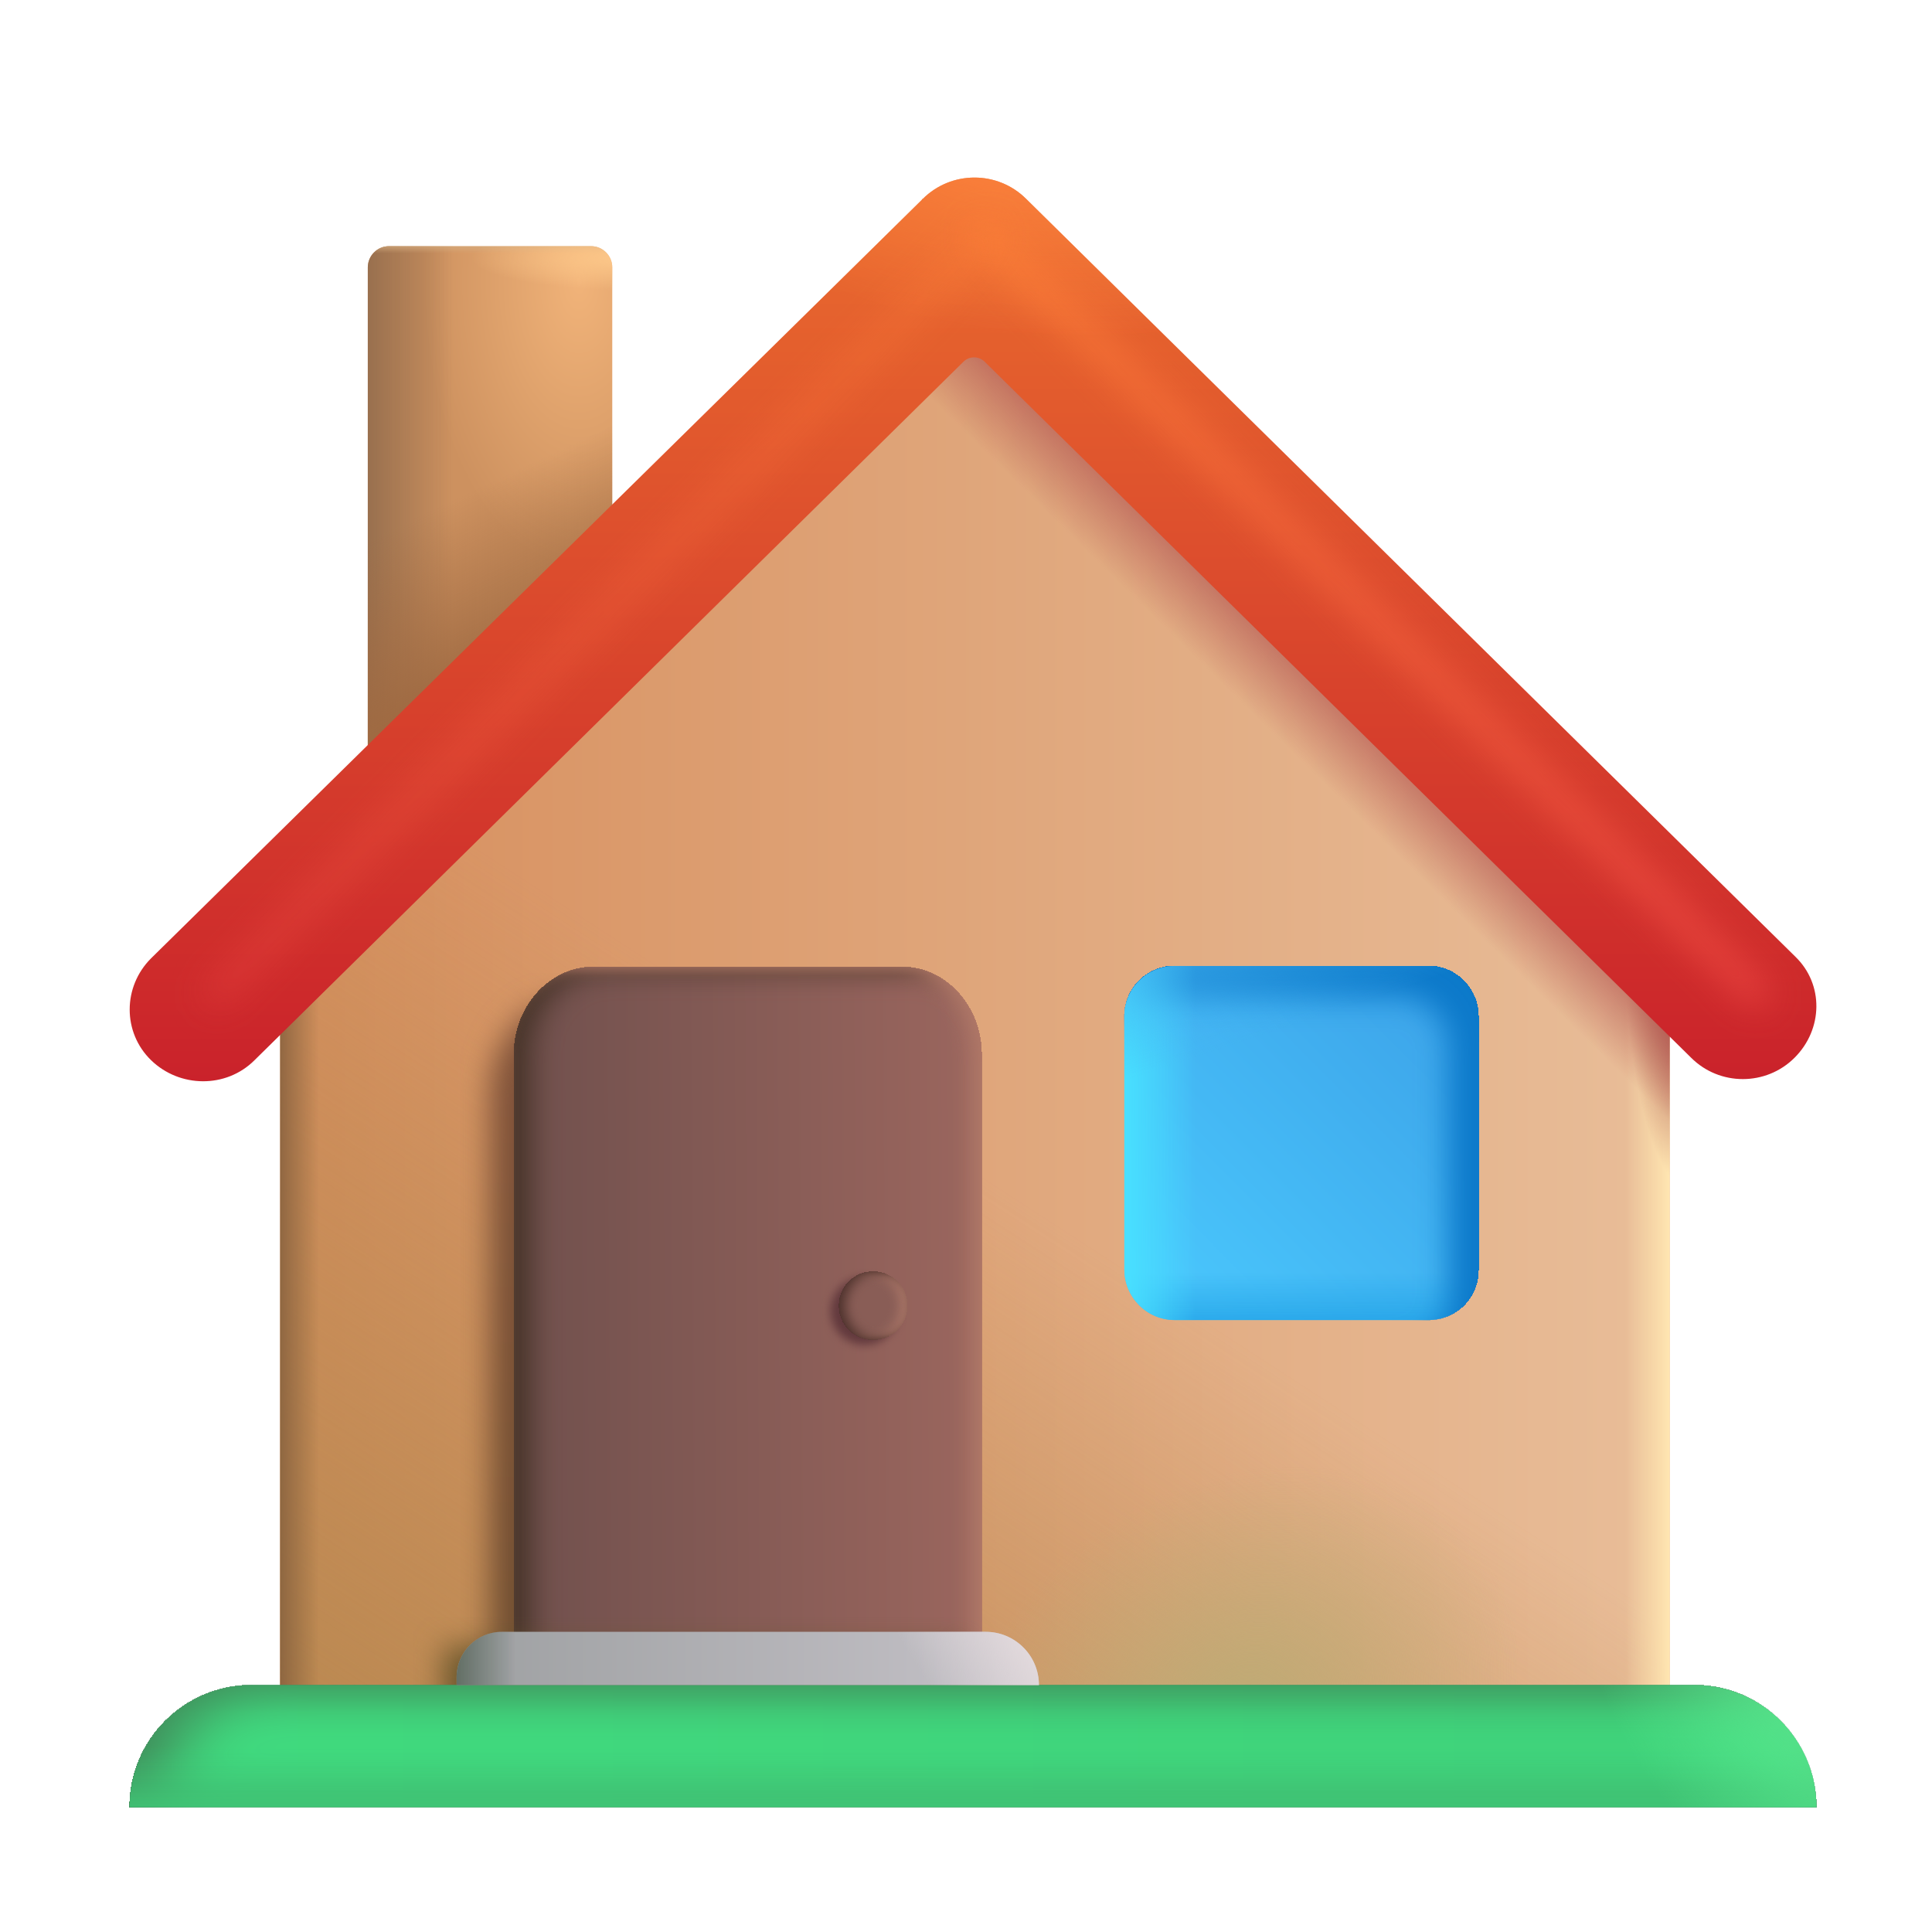
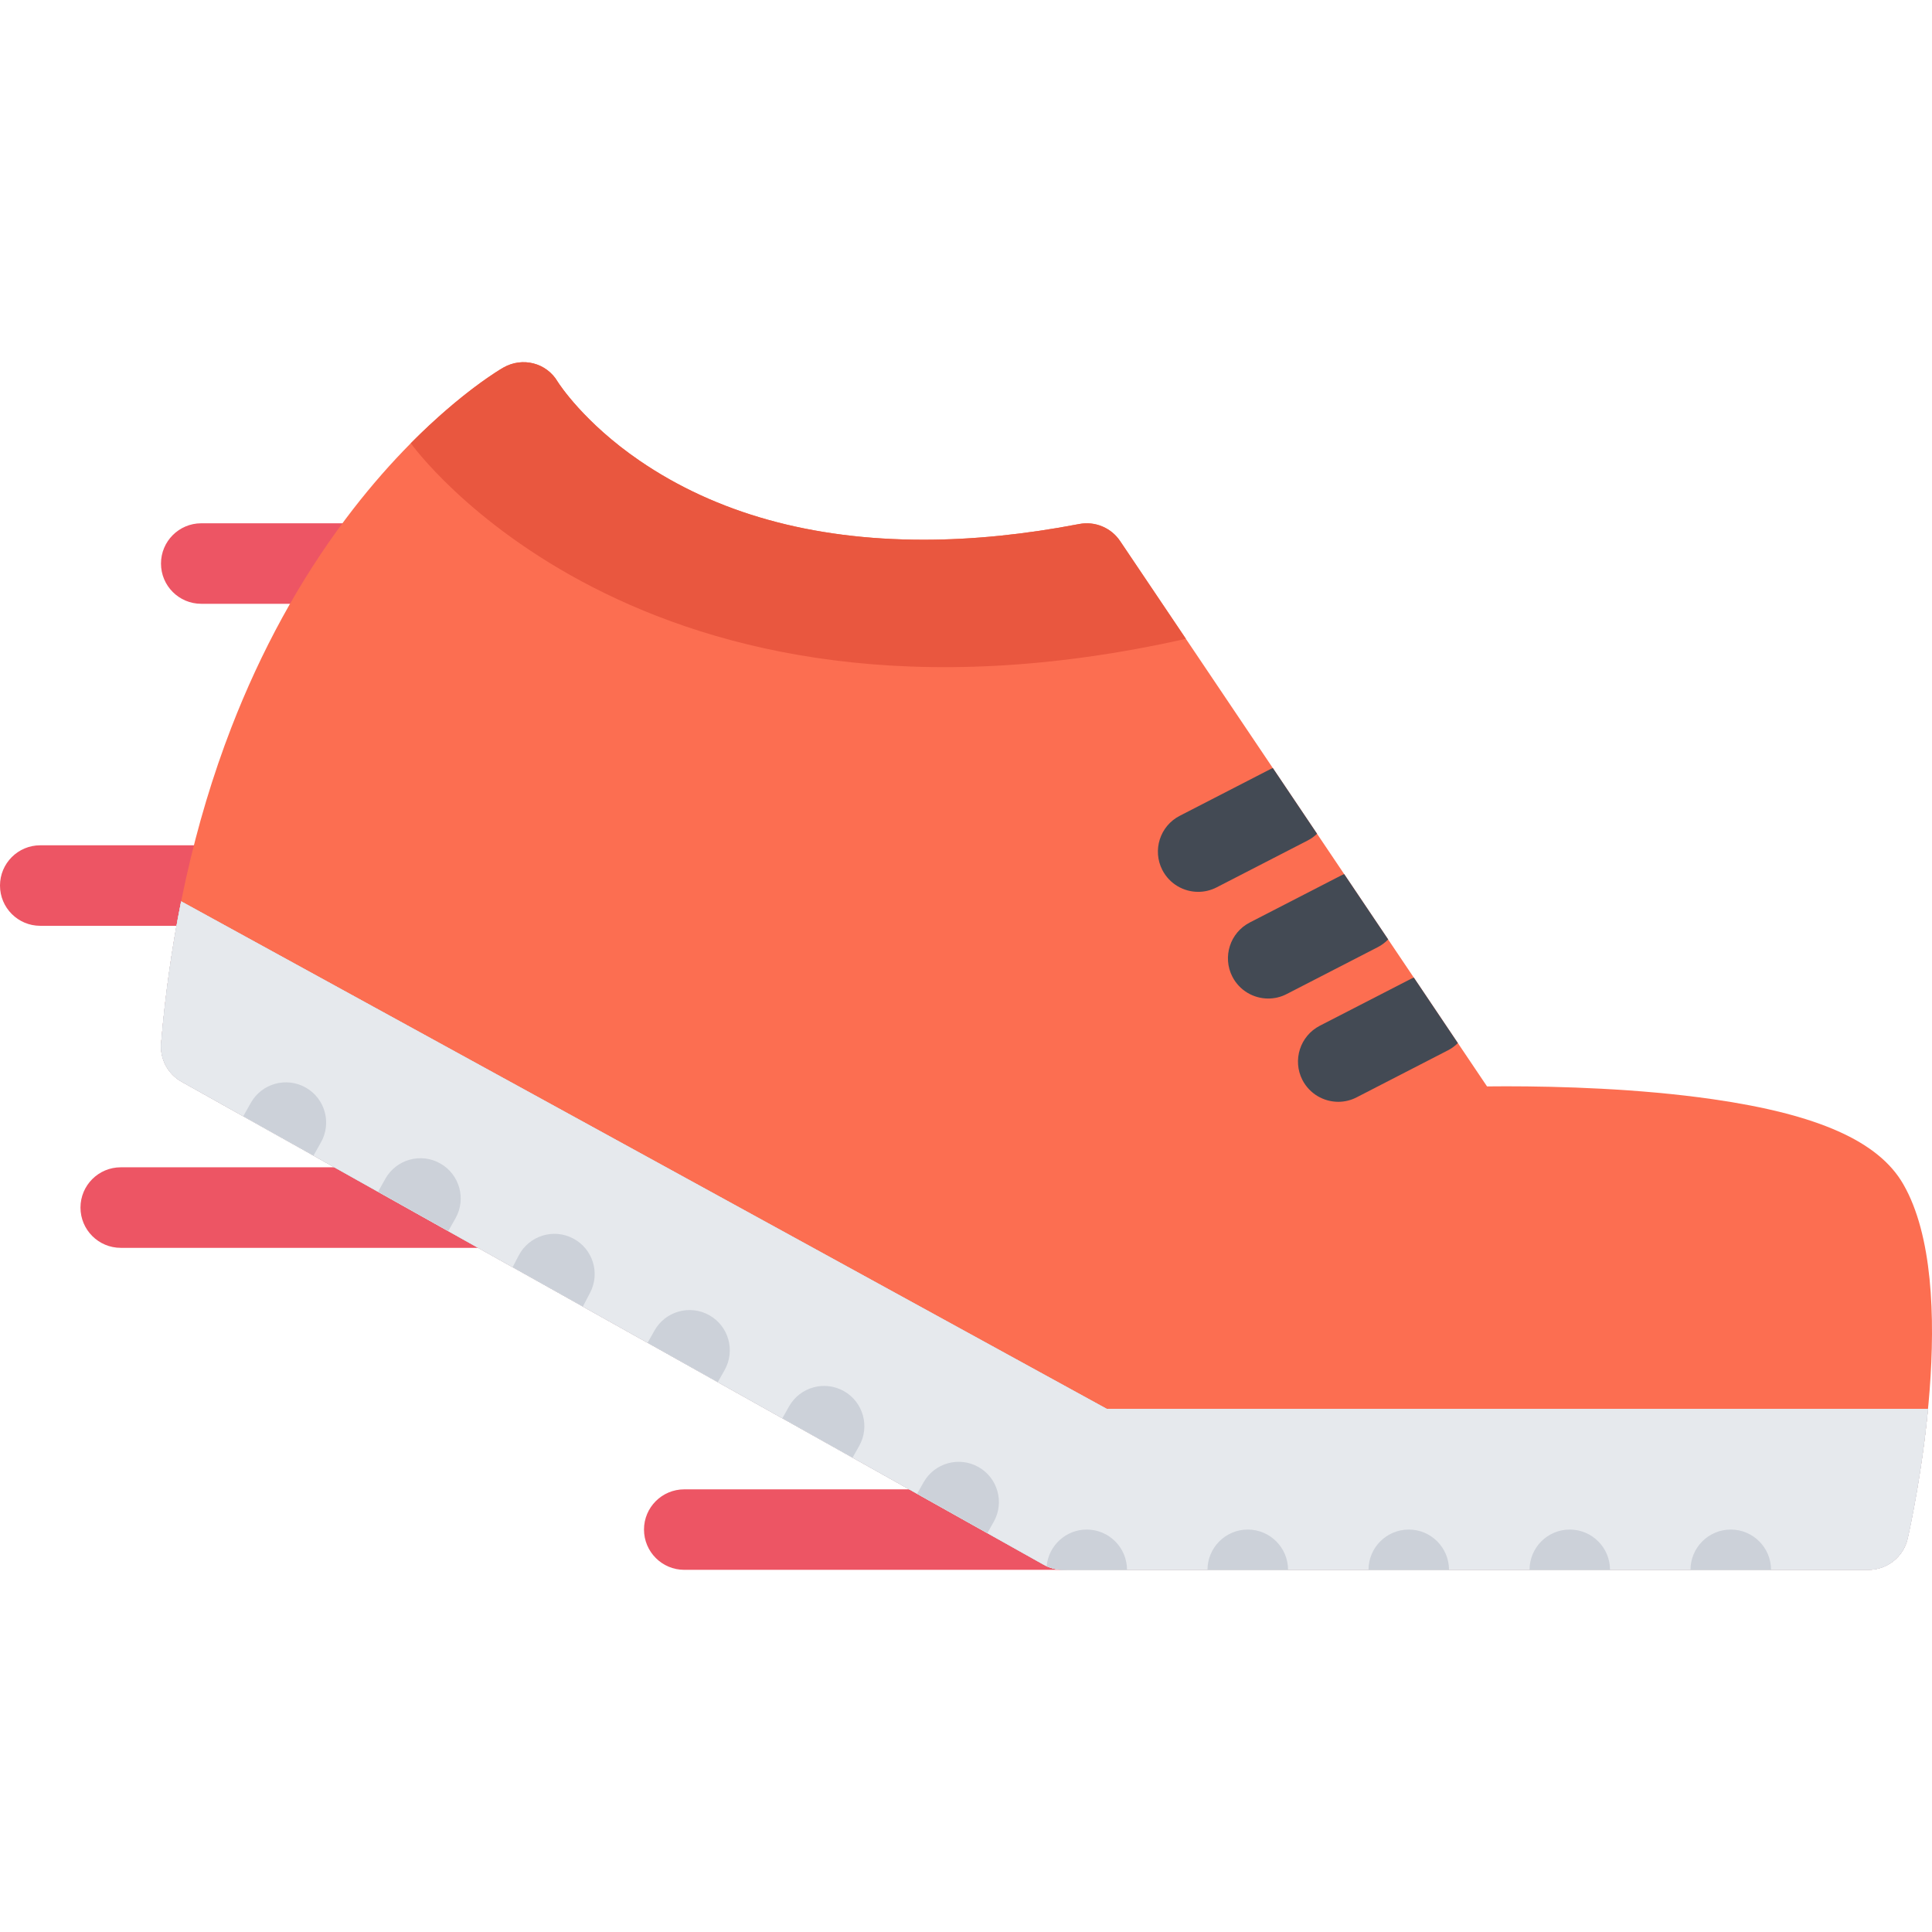
- <svg xmlns="http://www.w3.org/2000/svg" xmlns:xlink="http://www.w3.org/1999/xlink" fill="none" height="32" viewBox="0 0 32 32" width="32">
-   <filter id="a" color-interpolation-filters="sRGB" filterUnits="userSpaceOnUse" height="13.534" width="7.943" x="7.623" y="16.125">
-     <feFlood flood-opacity="0" result="BackgroundImageFix" />
-     <feBlend in="SourceGraphic" in2="BackgroundImageFix" mode="normal" result="shape" />
-     <feGaussianBlur result="effect1_foregroundBlur_18_6002" stdDeviation=".25" />
-   </filter>
-   <filter id="b" color-interpolation-filters="sRGB" filterUnits="userSpaceOnUse" height="6.364" width="6.364" x="18.123" y="16">
-     <feFlood flood-opacity="0" result="BackgroundImageFix" />
-     <feBlend in="SourceGraphic" in2="BackgroundImageFix" mode="normal" result="shape" />
-     <feColorMatrix in="SourceAlpha" result="hardAlpha" type="matrix" values="0 0 0 0 0 0 0 0 0 0 0 0 0 0 0 0 0 0 127 0" />
-     <feOffset dx="-.5" dy=".5" />
-     <feGaussianBlur stdDeviation=".25" />
-     <feComposite in2="hardAlpha" k2="-1" k3="1" operator="arithmetic" />
-     <feColorMatrix type="matrix" values="0 0 0 0 0.047 0 0 0 0 0.475 0 0 0 0 0.792 0 0 0 1 0" />
-     <feBlend in2="shape" mode="normal" result="effect1_innerShadow_18_6002" />
-   </filter>
-   <filter id="c" color-interpolation-filters="sRGB" filterUnits="userSpaceOnUse" height="11.882" width="8.193" x="8.314" y="16.016">
-     <feFlood flood-opacity="0" result="BackgroundImageFix" />
-     <feBlend in="SourceGraphic" in2="BackgroundImageFix" mode="normal" result="shape" />
-     <feColorMatrix in="SourceAlpha" result="hardAlpha" type="matrix" values="0 0 0 0 0 0 0 0 0 0 0 0 0 0 0 0 0 0 127 0" />
-     <feOffset dx=".25" />
-     <feGaussianBlur stdDeviation=".25" />
-     <feComposite in2="hardAlpha" k2="-1" k3="1" operator="arithmetic" />
-     <feColorMatrix type="matrix" values="0 0 0 0 0.255 0 0 0 0 0.188 0 0 0 0 0.141 0 0 0 1 0" />
-     <feBlend in2="shape" mode="normal" result="effect1_innerShadow_18_6002" />
-     <feColorMatrix in="SourceAlpha" result="hardAlpha" type="matrix" values="0 0 0 0 0 0 0 0 0 0 0 0 0 0 0 0 0 0 127 0" />
-     <feOffset dx="-.2" />
-     <feGaussianBlur stdDeviation=".15" />
-     <feComposite in2="hardAlpha" k2="-1" k3="1" operator="arithmetic" />
-     <feColorMatrix type="matrix" values="0 0 0 0 0.694 0 0 0 0 0.471 0 0 0 0 0.408 0 0 0 1 0" />
-     <feBlend in2="effect1_innerShadow_18_6002" mode="normal" result="effect2_innerShadow_18_6002" />
-   </filter>
-   <filter id="d" color-interpolation-filters="sRGB" filterUnits="userSpaceOnUse" height="1.415" width="1.415" x="13.61" y="21.008">
-     <feFlood flood-opacity="0" result="BackgroundImageFix" />
-     <feBlend in="SourceGraphic" in2="BackgroundImageFix" mode="normal" result="shape" />
-     <feGaussianBlur result="effect1_foregroundBlur_18_6002" stdDeviation=".075" />
-   </filter>
-   <filter id="e" color-interpolation-filters="sRGB" filterUnits="userSpaceOnUse" height="1.126" width="1.326" x="13.799" y="21.062">
-     <feFlood flood-opacity="0" result="BackgroundImageFix" />
-     <feBlend in="SourceGraphic" in2="BackgroundImageFix" mode="normal" result="shape" />
-     <feColorMatrix in="SourceAlpha" result="hardAlpha" type="matrix" values="0 0 0 0 0 0 0 0 0 0 0 0 0 0 0 0 0 0 127 0" />
-     <feOffset dx="-.1" />
-     <feGaussianBlur stdDeviation=".1" />
-     <feComposite in2="hardAlpha" k2="-1" k3="1" operator="arithmetic" />
-     <feColorMatrix type="matrix" values="0 0 0 0 0.694 0 0 0 0 0.482 0 0 0 0 0.42 0 0 0 1 0" />
-     <feBlend in2="shape" mode="normal" result="effect1_innerShadow_18_6002" />
-     <feColorMatrix in="SourceAlpha" result="hardAlpha" type="matrix" values="0 0 0 0 0 0 0 0 0 0 0 0 0 0 0 0 0 0 127 0" />
-     <feOffset dx=".1" />
-     <feGaussianBlur stdDeviation=".1" />
-     <feComposite in2="hardAlpha" k2="-1" k3="1" operator="arithmetic" />
-     <feColorMatrix type="matrix" values="0 0 0 0 0.29 0 0 0 0 0.184 0 0 0 0 0.165 0 0 0 1 0" />
-     <feBlend in2="effect1_innerShadow_18_6002" mode="normal" result="effect2_innerShadow_18_6002" />
-   </filter>
-   <filter id="f" color-interpolation-filters="sRGB" filterUnits="userSpaceOnUse" height="2.132" width="9.642" x="6.858" y="26.778">
-     <feFlood flood-opacity="0" result="BackgroundImageFix" />
-     <feBlend in="SourceGraphic" in2="BackgroundImageFix" mode="normal" result="shape" />
-     <feGaussianBlur result="effect1_foregroundBlur_18_6002" stdDeviation=".25" />
-   </filter>
-   <filter id="g" color-interpolation-filters="sRGB" filterUnits="userSpaceOnUse" height="2.022" width="28.438" x="2.148" y="27.91">
-     <feFlood flood-opacity="0" result="BackgroundImageFix" />
-     <feBlend in="SourceGraphic" in2="BackgroundImageFix" mode="normal" result="shape" />
-     <feColorMatrix in="SourceAlpha" result="hardAlpha" type="matrix" values="0 0 0 0 0 0 0 0 0 0 0 0 0 0 0 0 0 0 127 0" />
-     <feOffset dx=".5" />
-     <feGaussianBlur stdDeviation=".5" />
-     <feComposite in2="hardAlpha" k2="-1" k3="1" operator="arithmetic" />
-     <feColorMatrix type="matrix" values="0 0 0 0 0.251 0 0 0 0 0.545 0 0 0 0 0.353 0 0 0 1 0" />
-     <feBlend in2="shape" mode="normal" result="effect1_innerShadow_18_6002" />
-   </filter>
-   <filter id="h" color-interpolation-filters="sRGB" filterUnits="userSpaceOnUse" height="14.08" width="14.276" x="15.588" y="3.147">
-     <feFlood flood-opacity="0" result="BackgroundImageFix" />
-     <feBlend in="SourceGraphic" in2="BackgroundImageFix" mode="normal" result="shape" />
-     <feGaussianBlur result="effect1_foregroundBlur_18_6002" stdDeviation=".3" />
-   </filter>
-   <filter id="i" color-interpolation-filters="sRGB" filterUnits="userSpaceOnUse" height="14.08" width="14.276" x="2.812" y="3.147">
-     <feFlood flood-opacity="0" result="BackgroundImageFix" />
-     <feBlend in="SourceGraphic" in2="BackgroundImageFix" mode="normal" result="shape" />
-     <feGaussianBlur result="effect1_foregroundBlur_18_6002" stdDeviation=".3" />
-   </filter>
-   <radialGradient id="j" cx="0" cy="0" gradientTransform="matrix(0 4.73002 -2.5818 0 9.59305 4.67442)" gradientUnits="userSpaceOnUse" r="1">
-     <stop offset="0" stop-color="#f1b379" />
-     <stop offset="1" stop-color="#cd915f" />
-   </radialGradient>
-   <linearGradient id="k" gradientUnits="userSpaceOnUse" x1="5.812" x2="7.506" y1="8.193" y2="8.193">
-     <stop offset="0" stop-color="#8e694b" />
-     <stop offset="1" stop-color="#8e694b" stop-opacity="0" />
-   </linearGradient>
-   <linearGradient id="l" gradientUnits="userSpaceOnUse" x1="9.625" x2="8.367" y1="10.562" y2="7.882">
-     <stop offset="0" stop-color="#9f6a42" />
-     <stop offset="1" stop-color="#9f6a42" stop-opacity="0" />
-   </linearGradient>
-   <linearGradient id="m" gradientUnits="userSpaceOnUse" x1="8.116" x2="8.116" y1="4.02" y2="4.194">
-     <stop offset="0" stop-color="#d5ad80" />
-     <stop offset="1" stop-color="#d5ad80" stop-opacity="0" />
-   </linearGradient>
-   <radialGradient id="n" cx="0" cy="0" gradientTransform="matrix(-2.80503 0 0 -.548434 10.6154 4.26905)" gradientUnits="userSpaceOnUse" r="1">
-     <stop offset="0" stop-color="#ffcb8c" />
-     <stop offset="1" stop-color="#ffcb8c" stop-opacity="0" />
-   </radialGradient>
-   <linearGradient id="o" gradientUnits="userSpaceOnUse" x1="5.478" x2="27.021" y1="20.777" y2="20.777">
-     <stop offset="0" stop-color="#d7905f" />
-     <stop offset="1" stop-color="#e8bc97" />
-   </linearGradient>
-   <linearGradient id="p" gradientUnits="userSpaceOnUse" x1="6.083" x2="13.791" y1="29.721" y2="17.855">
-     <stop offset="0" stop-color="#ba8951" />
-     <stop offset="1" stop-color="#ba8951" stop-opacity="0" />
-   </linearGradient>
-   <radialGradient id="q" cx="0" cy="0" gradientTransform="matrix(-1.849181 -3.363092 4.220928 -2.320859 20.5636 28.3793)" gradientUnits="userSpaceOnUse" r="1">
-     <stop offset="0" stop-color="#beab75" />
-     <stop offset="1" stop-color="#beab75" stop-opacity="0" />
-   </radialGradient>
-   <linearGradient id="r" gradientUnits="userSpaceOnUse" x1="27.656" x2="26.917" y1="24.076" y2="24.076">
-     <stop offset="0" stop-color="#ffe6b1" />
-     <stop offset="1" stop-color="#ffe6b1" stop-opacity="0" />
-   </linearGradient>
-   <radialGradient id="s" cx="0" cy="0" gradientTransform="matrix(0 4.71709 -1.06597 0 27.9282 14.916)" gradientUnits="userSpaceOnUse" r="1">
-     <stop offset=".35" stop-color="#9e413e" />
-     <stop offset="1" stop-color="#9e413e" stop-opacity="0" />
-   </radialGradient>
-   <linearGradient id="t" gradientUnits="userSpaceOnUse" x1="20.226" x2="19.077" y1="9.005" y2="10.18">
-     <stop offset="0" stop-color="#b55852" />
-     <stop offset="1" stop-color="#b55852" stop-opacity="0" />
-   </linearGradient>
-   <linearGradient id="u" gradientUnits="userSpaceOnUse" x1="4.499" x2="5.285" y1="26.385" y2="26.385">
-     <stop offset="0" stop-color="#845f3d" />
-     <stop offset="1" stop-color="#845f3d" stop-opacity="0" />
-   </linearGradient>
-   <linearGradient id="v" gradientUnits="userSpaceOnUse" x1="11.595" x2="11.595" y1="16.625" y2="29.159">
-     <stop offset="0" stop-color="#805139" />
-     <stop offset="1" stop-color="#6d4d2f" />
-   </linearGradient>
-   <linearGradient id="w" gradientUnits="userSpaceOnUse" x1="18.623" x2="24.951" y1="22.308" y2="16">
-     <stop offset="0" stop-color="#4cccff" />
-     <stop offset="1" stop-color="#3a9ee6" />
-   </linearGradient>
-   <linearGradient id="x" gradientUnits="userSpaceOnUse" x1="21.555" x2="21.555" y1="22.232" y2="21.078">
-     <stop offset="0" stop-color="#1e9fe4" />
-     <stop offset="1" stop-color="#1e9fe4" stop-opacity="0" />
-   </linearGradient>
-   <linearGradient id="y" gradientUnits="userSpaceOnUse" x1="18.623" x2="19.801" y1="20.374" y2="20.374">
-     <stop offset="0" stop-color="#48e0ff" />
-     <stop offset="1" stop-color="#48e0ff" stop-opacity="0" />
-   </linearGradient>
-   <linearGradient id="z" gradientUnits="userSpaceOnUse" x1="19.51" x2="20.299" y1="14.974" y2="17.341">
-     <stop offset="0" stop-color="#43b3f2" />
-     <stop offset="1" stop-color="#43b3f2" stop-opacity="0" />
-   </linearGradient>
-   <linearGradient id="A" gradientUnits="userSpaceOnUse" x1="8.514" x2="16.257" y1="23.468" y2="23.423">
-     <stop offset="0" stop-color="#70504d" />
-     <stop offset="1" stop-color="#9b665e" />
-   </linearGradient>
-   <linearGradient id="B" gradientUnits="userSpaceOnUse" x1="16.117" x2="16.117" y1="2.941" y2="17.91">
-     <stop offset="0" stop-color="#ea6d2e" />
-     <stop offset="1" stop-color="#ca222b" />
-   </linearGradient>
-   <radialGradient id="C" cx="0" cy="0" gradientTransform="matrix(-.4597524 3.575856 -6.673746 -.8580522 16.9565 1.93029)" gradientUnits="userSpaceOnUse" r="1">
-     <stop offset="0" stop-color="#ff853f" />
-     <stop offset="1" stop-color="#ff853f" stop-opacity="0" />
-   </radialGradient>
-   <linearGradient id="D" gradientUnits="userSpaceOnUse" x1="29.312" x2="1.438" y1="29.932" y2="29.932">
-     <stop offset="0" stop-color="#3fd47b" />
-     <stop offset="1" stop-color="#40dc7f" />
-   </linearGradient>
-   <linearGradient id="E" gradientUnits="userSpaceOnUse" x1="16.117" x2="16.117" y1="30.468" y2="28.921">
-     <stop offset=".107" stop-color="#3fd17b" />
-     <stop offset="1" stop-color="#3fd17b" stop-opacity="0" />
-   </linearGradient>
-   <radialGradient id="F" cx="0" cy="0" gradientTransform="matrix(-2.815714 1.818292 -2.981555 -4.617082 30.0858 27.6187)" gradientUnits="userSpaceOnUse" r="1">
-     <stop offset="0" stop-color="#5cee92" />
-     <stop offset="1" stop-color="#5cee92" stop-opacity="0" />
-   </radialGradient>
-   <linearGradient id="G" gradientUnits="userSpaceOnUse" x1="7.823" x2="16.856" y1="27.91" y2="27.91">
-     <stop offset="0" stop-color="#9fa1a3" />
-     <stop offset="1" stop-color="#c4c1c7" />
-   </linearGradient>
-   <linearGradient id="H" gradientUnits="userSpaceOnUse" x1="7.401" x2="8.551" y1="27.91" y2="27.91">
-     <stop offset="0" stop-color="#59675c" />
-     <stop offset="1" stop-color="#59675c" stop-opacity="0" />
-   </linearGradient>
-   <linearGradient id="I" gradientUnits="userSpaceOnUse" x1="17.208" x2="15.696" y1="27.469" y2="28.409">
-     <stop offset="0" stop-color="#e3dadd" />
-     <stop offset="1" stop-color="#e3dadd" stop-opacity="0" />
-   </linearGradient>
-   <linearGradient id="J">
-     <stop offset="0" stop-color="#ff8337" />
-     <stop offset="1" stop-color="#f24747" />
-   </linearGradient>
-   <linearGradient id="K" gradientUnits="userSpaceOnUse" x1="15.946" x2="29.65" xlink:href="#J" y1="3.702" y2="17.81" />
-   <linearGradient id="L" gradientUnits="userSpaceOnUse" x1="16.731" x2="3.027" xlink:href="#J" y1="3.702" y2="17.81" />
-   <path d="m6.092 4.428c0-.193.157-.35.35-.35h3.349c.193 0 .35.157.35.35v10.303h-4.049z" fill="url(#j)" />
-   <path d="m6.092 4.428c0-.193.157-.35.35-.35h3.349c.193 0 .35.157.35.35v10.303h-4.049z" fill="url(#k)" />
-   <path d="m6.092 4.428c0-.193.157-.35.35-.35h3.349c.193 0 .35.157.35.35v10.303h-4.049z" fill="url(#l)" />
-   <path d="m6.092 4.428c0-.193.157-.35.35-.35h3.349c.193 0 .35.157.35.35v10.303h-4.049z" fill="url(#m)" />
-   <path d="m6.092 4.428c0-.193.157-.35.35-.35h3.349c.193 0 .35.157.35.35v10.303h-4.049z" fill="url(#n)" />
-   <path d="m27.656 29.159h-23.016v-13.441l11.508-10.753 11.508 10.753z" fill="url(#o)" />
-   <path d="m27.656 29.159h-23.016v-13.441l11.508-10.753 11.508 10.753z" fill="url(#p)" />
-   <path d="m27.656 29.159h-23.016v-13.441l11.508-10.753 11.508 10.753z" fill="url(#q)" />
-   <path d="m27.656 29.159h-23.016v-13.441l11.508-10.753 11.508 10.753z" fill="url(#r)" />
-   <path d="m27.656 29.159h-23.016v-13.441l11.508-10.753 11.508 10.753z" fill="url(#s)" />
-   <path d="m27.656 29.159h-23.016v-13.441l11.508-10.753 11.508 10.753z" fill="url(#t)" />
-   <path d="m27.656 29.159h-23.016v-13.441l11.508-10.753 11.508 10.753z" fill="url(#u)" />
-   <g filter="url(#a)">
-     <path d="m15.066 29.159h-6.943v-11.007c0-.839.532-1.528 1.18-1.528h4.582c.648 0 1.18.689 1.18 1.528z" fill="url(#v)" />
+ <svg xmlns="http://www.w3.org/2000/svg" height="800px" width="800px" version="1.1" id="Layer_1" viewBox="0 0 511.987 511.987" xml:space="preserve">
+   <g>
+     <path style="fill:#ED5564;" d="M281.806,416.01H181.332c-5.891,0-10.671-4.781-10.671-10.672s4.781-10.656,10.671-10.656h100.474   c5.875,0,10.656,4.766,10.656,10.656S287.681,416.01,281.806,416.01z" />
+     <path style="fill:#ED5564;" d="M129.481,330.683H31.999c-5.891,0-10.671-4.781-10.671-10.672s4.781-10.672,10.671-10.672h97.482   c5.898,0,10.672,4.781,10.672,10.672S135.38,330.683,129.481,330.683z" />
+     <path style="fill:#ED5564;" d="M60.147,245.342H10.664C4.773,245.342,0,240.569,0,234.678s4.773-10.672,10.664-10.672h49.483   c5.89,0,10.664,4.781,10.664,10.672S66.037,245.342,60.147,245.342z" />
+     <path style="fill:#ED5564;" d="M96.209,160.008H53.327c-5.891,0-10.664-4.773-10.664-10.664s4.773-10.671,10.664-10.671h42.882   c5.891,0,10.664,4.781,10.664,10.671S102.099,160.008,96.209,160.008z" />
  </g>
-   <g filter="url(#b)">
-     <path d="m23.649 21.864h-4.188c-.47 0-.838-.382-.838-.838v-4.189c0-.47.382-.838.838-.838h4.188c.47 0 .838.382.838.838v4.189c0 .47-.367.838-.838.838z" fill="url(#w)" />
-     <path d="m23.649 21.864h-4.188c-.47 0-.838-.382-.838-.838v-4.189c0-.47.382-.838.838-.838h4.188c.47 0 .838.382.838.838v4.189c0 .47-.367.838-.838.838z" fill="url(#x)" />
+   <path style="fill:#FC6E51;" d="M504.363,313.793c-6.531-11.343-22.577-18.483-50.468-22.499  c-19.594-2.828-40.624-3.422-54.811-3.422c-1.891,0-3.562,0.016-5.016,0.031L296.836,143.39c-2.375-3.546-6.656-5.328-10.844-4.523  c-14.391,2.766-28.266,4.164-41.241,4.164c-29.617,0-54.92-7.039-75.217-20.921c-14.742-10.086-21.359-20.344-21.734-20.938  c-2.953-5.046-9.359-6.664-14.438-3.75c-0.844,0.477-20.781,12.085-41.835,40.194c-12.179,16.257-22.351,34.835-30.233,55.209  c-9.773,25.272-16.031,53.405-18.593,83.623c-0.352,4.156,1.765,8.156,5.414,10.203l228.471,127.997  c1.594,0.891,3.375,1.359,5.219,1.359h213.323c4.984,0,9.312-3.453,10.406-8.328C507.051,400.916,519.956,340.808,504.363,313.793z" />
+   <g>
+     <g>
+       <path id="SVGCleanerId_0" style="fill:#CCD1D9;" d="M505.535,407.682c0.703-3.078,3.75-17.266,5.391-34.343H330.664h-37.421    L48.007,238.873c-2.43,12.102-4.211,24.641-5.304,37.577c-0.352,4.156,1.765,8.156,5.414,10.203L276.588,414.65    c1.594,0.891,3.375,1.359,5.219,1.359H495.13C500.113,416.01,504.441,412.556,505.535,407.682z" />
+     </g>
+     <g>
+       <path id="SVGCleanerId_0_1_" style="fill:#CCD1D9;" d="M505.535,407.682c0.703-3.078,3.75-17.266,5.391-34.343H330.664h-37.421    L48.007,238.873c-2.43,12.102-4.211,24.641-5.304,37.577c-0.352,4.156,1.765,8.156,5.414,10.203L276.588,414.65    c1.594,0.891,3.375,1.359,5.219,1.359H495.13C500.113,416.01,504.441,412.556,505.535,407.682z" />
+     </g>
+     <g>
+       <path id="SVGCleanerId_0_2_" style="fill:#CCD1D9;" d="M505.535,407.682c0.703-3.078,3.75-17.266,5.391-34.343H330.664h-37.421    L48.007,238.873c-2.43,12.102-4.211,24.641-5.304,37.577c-0.352,4.156,1.765,8.156,5.414,10.203L276.588,414.65    c1.594,0.891,3.375,1.359,5.219,1.359H495.13C500.113,416.01,504.441,412.556,505.535,407.682z" />
+     </g>
+     <g>
+       <path id="SVGCleanerId_0_3_" style="fill:#CCD1D9;" d="M505.535,407.682c0.703-3.078,3.75-17.266,5.391-34.343H330.664h-37.421    L48.007,238.873c-2.43,12.102-4.211,24.641-5.304,37.577c-0.352,4.156,1.765,8.156,5.414,10.203L276.588,414.65    c1.594,0.891,3.375,1.359,5.219,1.359H495.13C500.113,416.01,504.441,412.556,505.535,407.682z" />
+     </g>
  </g>
-   <path d="m23.649 21.864h-4.188c-.47 0-.838-.382-.838-.838v-4.189c0-.47.382-.838.838-.838h4.188c.47 0 .838.382.838.838v4.189c0 .47-.367.838-.838.838z" fill="url(#y)" />
-   <path d="m23.649 21.864h-4.188c-.47 0-.838-.382-.838-.838v-4.189c0-.47.382-.838.838-.838h4.188c.47 0 .838.382.838.838v4.189c0 .47-.367.838-.838.838z" fill="url(#z)" />
-   <g filter="url(#c)">
-     <path d="m16.257 27.898h-7.743v-10.434c0-.795.594-1.448 1.316-1.448h5.111c.723 0 1.316.653 1.316 1.448z" fill="url(#A)" />
+   <g>
+     <path id="SVGCleanerId_0_4_" style="fill:#E6E9ED;" d="M505.535,407.682c0.703-3.078,3.75-17.266,5.391-34.343H330.664h-37.421   L48.007,238.873c-2.43,12.102-4.211,24.641-5.304,37.577c-0.352,4.156,1.765,8.156,5.414,10.203L276.588,414.65   c1.594,0.891,3.375,1.359,5.219,1.359H495.13C500.113,416.01,504.441,412.556,505.535,407.682z" />
  </g>
-   <g filter="url(#d)">
-     <path d="m14.317 22.273c.308 0 .557-.25.557-.557s-.25-.557-.557-.557c-.308 0-.557.249-.557.557s.25.557.557.557z" fill="#62393d" />
+   <path style="fill:#E9573F;" d="M296.837,143.39c-2.375-3.546-6.656-5.328-10.844-4.523c-14.391,2.766-28.266,4.164-41.241,4.164  c-29.617,0-54.92-7.039-75.217-20.921c-14.742-10.086-21.359-20.344-21.734-20.938c-2.953-5.046-9.359-6.664-14.438-3.75  c-0.602,0.344-10.96,6.367-24.5,20.039c0.062,0.094,60.296,84.482,205.41,51.827L296.837,143.39z" />
+   <g>
+     <path style="fill:#434A54;" d="M317.524,236.342c1.656,0,3.312-0.383,4.874-1.18l24.14-12.43c0.938-0.477,1.766-1.086,2.484-1.781   l-11.718-17.421c-0.172,0.078-0.344,0.148-0.531,0.234l-24.14,12.43c-5.234,2.694-7.297,9.124-4.609,14.358   C309.931,234.232,313.649,236.342,317.524,236.342z" />
+     <path style="fill:#434A54;" d="M336.086,264.615c1.656,0,3.312-0.375,4.875-1.18l24.14-12.43c1.062-0.539,1.984-1.242,2.766-2.055   l-11.656-17.312c-0.281,0.125-0.578,0.25-0.875,0.398l-24.14,12.43c-5.234,2.695-7.297,9.125-4.609,14.367   C328.492,262.506,332.211,264.615,336.086,264.615z" />
+     <path style="fill:#434A54;" d="M354.647,291.981c1.641,0,3.312-0.375,4.875-1.188l24.125-12.422   c1.031-0.516,1.922-1.188,2.688-1.953l-11.672-17.366c-0.266,0.109-0.516,0.219-0.766,0.352l-24.141,12.421   c-5.234,2.703-7.296,9.141-4.609,14.375C347.054,289.872,350.772,291.981,354.647,291.981z" />
  </g>
-   <g filter="url(#e)">
-     <path d="m14.462 22.189c.311 0 .563-.252.563-.563 0-.311-.252-.563-.563-.563-.311 0-.563.252-.563.563 0 .311.252.563.563.563z" fill="#895d56" />
-   </g>
-   <path d="m29.738 15.847-12.741-12.552c-.472-.472-1.242-.472-1.714 0 0 0-.013 0-.013.013l-12.768 12.565c-.472.472-.472 1.228 0 1.687.472.459 1.242.472 1.714 0l11.742-11.569c.097-.096.254-.096.351 0l11.701 11.528c.472.472 1.242.472 1.714 0s.486-1.215.013-1.673z" fill="url(#B)" />
-   <path d="m29.738 15.847-12.741-12.552c-.472-.472-1.242-.472-1.714 0 0 0-.013 0-.013.013l-12.768 12.565c-.472.472-.472 1.228 0 1.687.472.459 1.242.472 1.714 0l11.742-11.569c.097-.096.254-.096.351 0l11.701 11.528c.472.472 1.242.472 1.714 0s.486-1.215.013-1.673z" fill="url(#C)" />
-   <g filter="url(#f)">
-     <path d="m7.358 27.278h8.642v1.132h-8.642z" fill="#68552b" />
-   </g>
-   <g filter="url(#g)">
-     <path d="m2.148 29.932c0-1.117.905-2.022 2.022-2.022h23.893c1.117 0 2.022.905 2.022 2.022z" fill="url(#D)" />
-   </g>
-   <path d="m2.148 29.932c0-1.117.905-2.022 2.022-2.022h23.893c1.117 0 2.022.905 2.022 2.022z" fill="url(#E)" />
-   <path d="m2.148 29.932c0-1.117.905-2.022 2.022-2.022h23.893c1.117 0 2.022.905 2.022 2.022z" fill="url(#F)" />
-   <path d="m7.563 27.778c0-.414.336-.75.75-.75h8.013c.487 0 .882.395.882.882h-9.645z" fill="url(#G)" />
-   <path d="m7.563 27.778c0-.414.336-.75.75-.75h8.013c.487 0 .882.395.882.882h-9.645z" fill="url(#H)" />
-   <path d="m7.563 27.778c0-.414.336-.75.75-.75h8.013c.487 0 .882.395.882.882h-9.645z" fill="url(#I)" />
-   <g filter="url(#h)">
-     <path d="m16.338 3.897 12.776 12.58" stroke="url(#K)" stroke-linecap="round" stroke-width=".3" />
-   </g>
-   <g filter="url(#i)">
-     <path d="m16.338 3.897-12.776 12.58" stroke="url(#L)" stroke-linecap="round" stroke-opacity=".5" stroke-width=".3" />
+   <g>
+     <path style="fill:#CCD1D9;" d="M447.989,416.01h21.344c0-5.891-4.781-10.672-10.672-10.672S447.989,410.119,447.989,416.01z" />
+     <path style="fill:#CCD1D9;" d="M405.335,416.01h21.327c0-5.891-4.781-10.672-10.672-10.672S405.335,410.119,405.335,416.01z" />
+     <path style="fill:#CCD1D9;" d="M362.663,416.01h21.328c0-5.891-4.781-10.672-10.656-10.672   C367.429,405.338,362.663,410.119,362.663,416.01z" />
+     <path style="fill:#CCD1D9;" d="M341.336,416.01c0-5.891-4.781-10.672-10.672-10.672s-10.671,4.781-10.671,10.672H341.336z" />
+     <path style="fill:#CCD1D9;" d="M281.806,416.01h16.859c-0.016-5.891-4.781-10.672-10.672-10.672   c-5.562,0-10.125,4.266-10.625,9.703C278.759,415.682,280.274,416.01,281.806,416.01z" />
+     <path style="fill:#CCD1D9;" d="M116.661,308.308c-5.125-2.891-11.632-1.078-14.531,4.047l-1.945,3.469l18.609,10.422l1.922-3.406   C123.607,317.715,121.794,311.215,116.661,308.308z" />
+     <path style="fill:#CCD1D9;" d="M81.006,288.2c-5.133-2.891-11.633-1.078-14.531,4.047l-2.008,3.562l18.609,10.421l1.977-3.499   C87.951,297.606,86.139,291.091,81.006,288.2z" />
+     <path style="fill:#CCD1D9;" d="M259.29,388.76c-5.131-2.891-11.639-1.078-14.53,4.047l-1.719,3.047l18.608,10.438l1.688-3   C266.235,398.166,264.423,391.65,259.29,388.76z" />
+     <path style="fill:#CCD1D9;" d="M223.636,368.651c-5.133-2.891-11.64-1.078-14.531,4.047l-1.781,3.156l18.617,10.421l1.742-3.093   C230.581,378.057,228.761,371.542,223.636,368.651z" />
+     <path style="fill:#CCD1D9;" d="M187.98,348.543c-5.133-2.891-11.641-1.078-14.531,4.047l-1.836,3.25l18.609,10.421l1.805-3.188   C194.917,357.933,193.105,351.433,187.98,348.543z" />
+     <path style="fill:#CCD1D9;" d="M151.856,328.183c-5.218-2.734-11.664-0.703-14.39,4.516l-1.617,3.109l18.617,10.422l1.914-3.656   C159.106,337.34,157.082,330.902,151.856,328.183z" />
  </g>
</svg>
